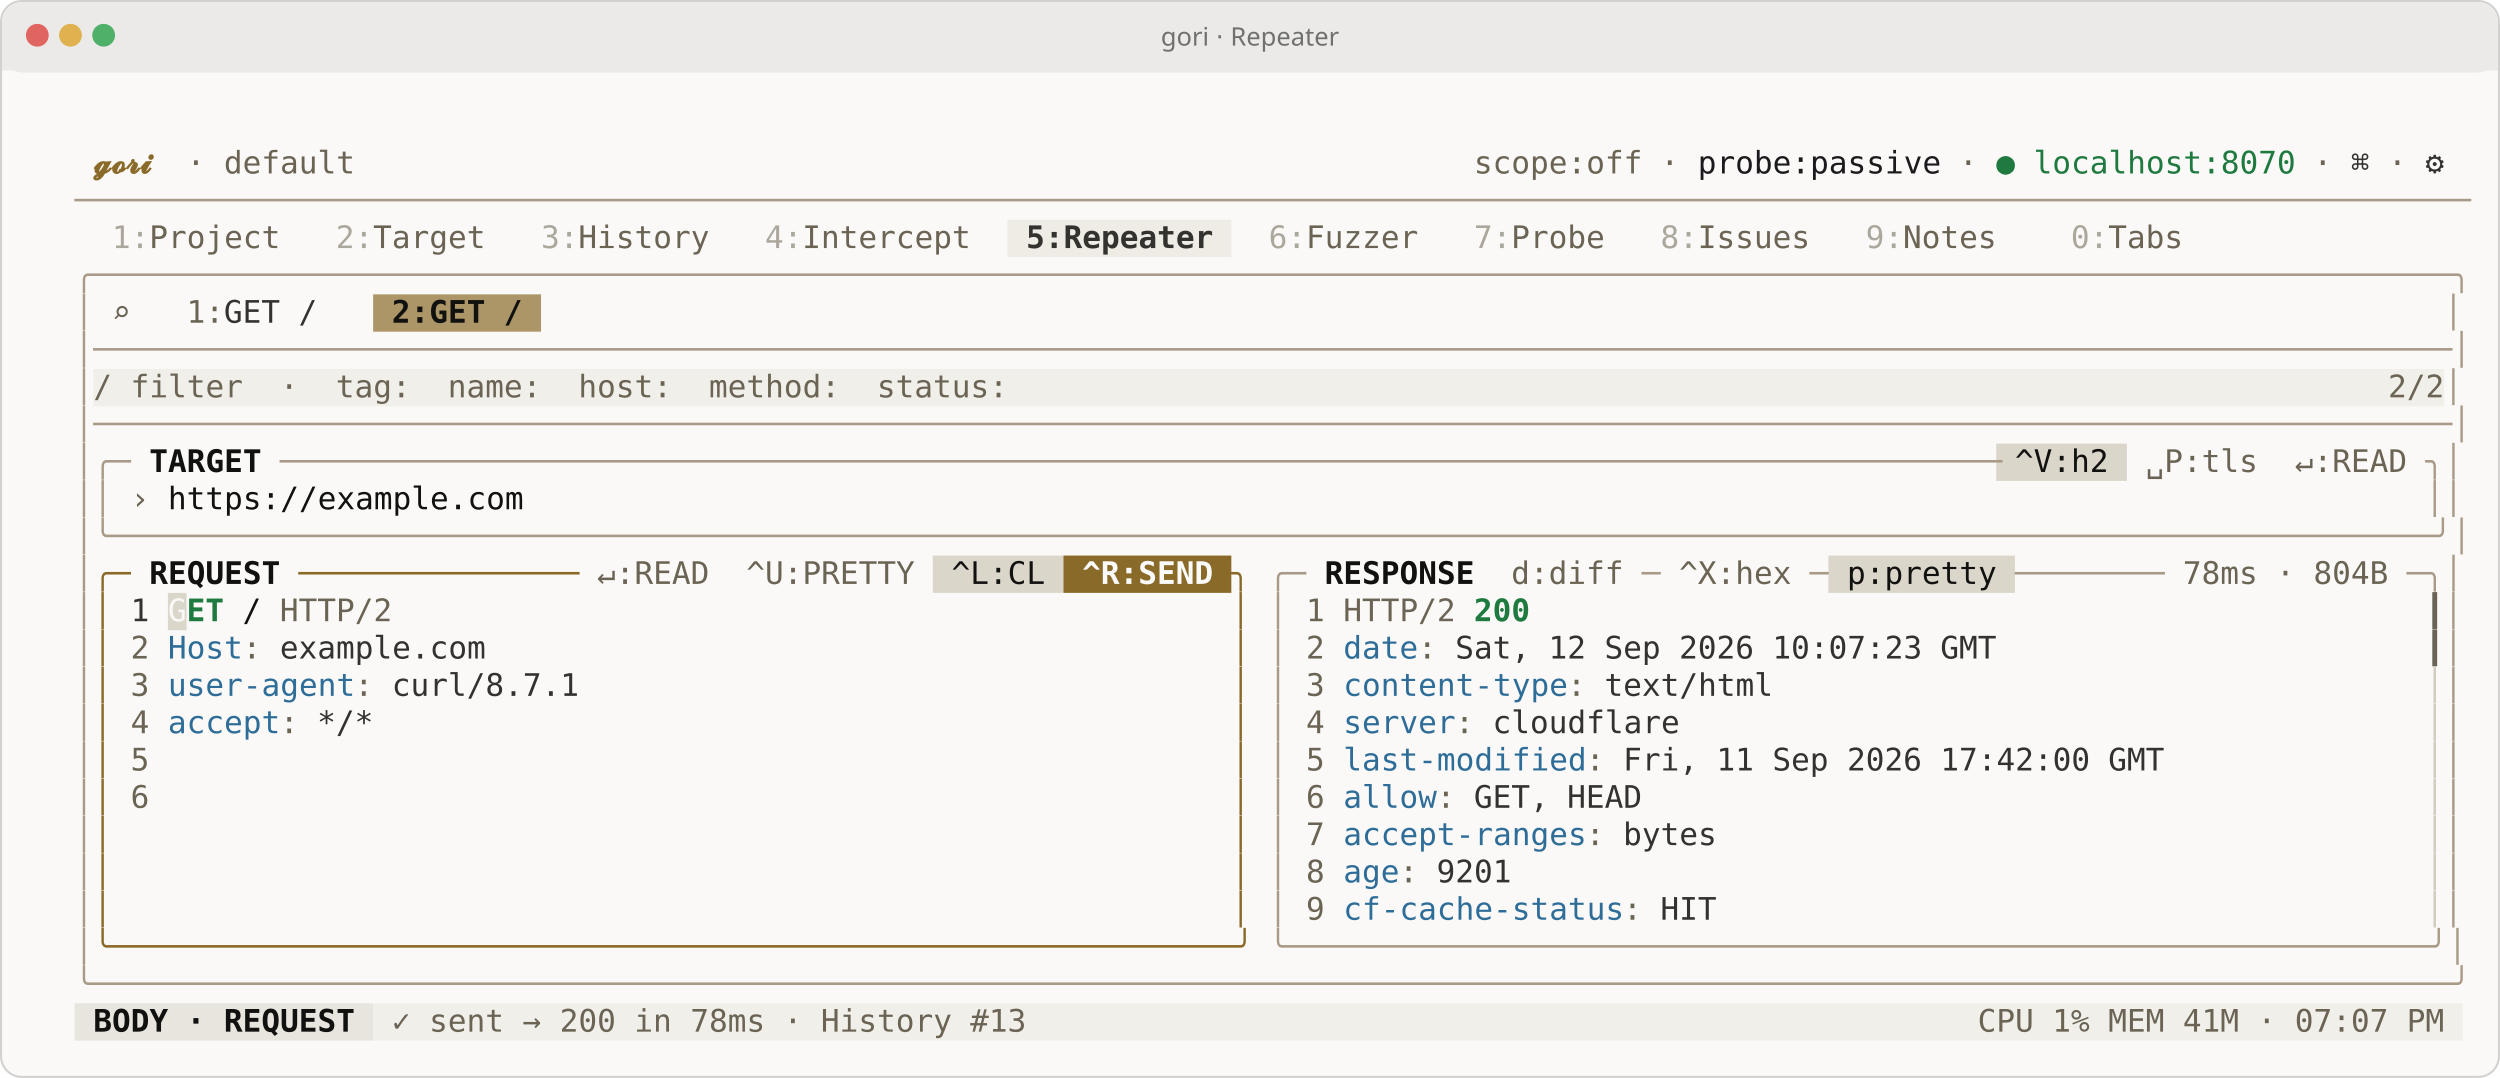
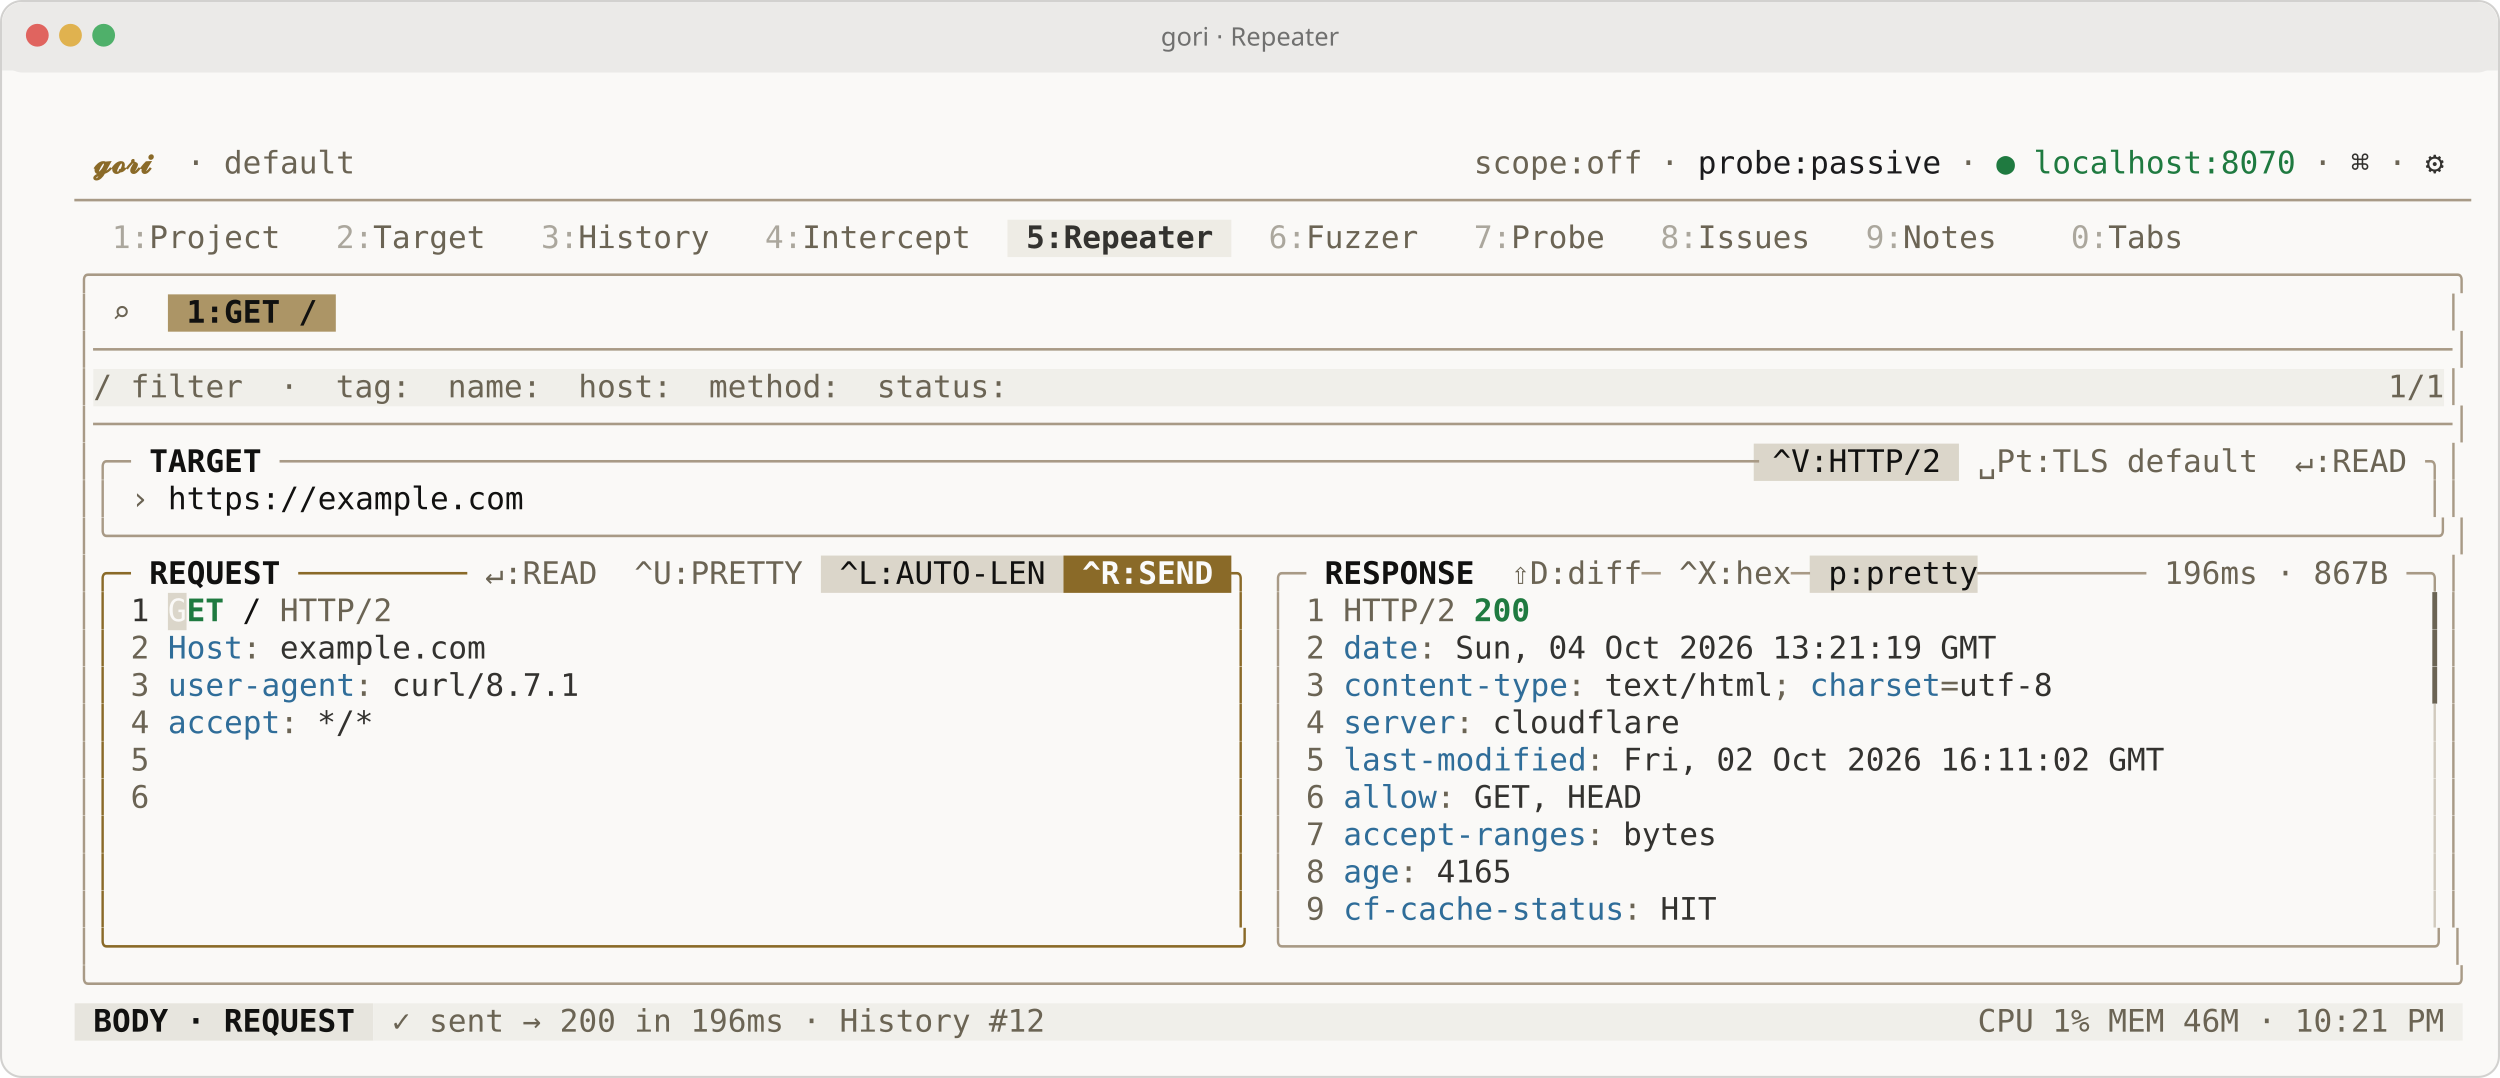
<svg xmlns="http://www.w3.org/2000/svg" width="1206" height="520" viewBox="0 0 1206.0 520.0" font-family="ui-monospace,'SF Mono','JetBrains Mono',Menlo,Consolas,monospace" font-size="15.0px" role="img" aria-label="gori · Repeater">
  <rect x="0.5" y="0.5" width="1205.0" height="519.0" rx="10" ry="10" fill="#faf9f7" stroke="#d2d1cf" stroke-width="1" />
  <rect x="1" y="1" width="1204.0" height="34.0" rx="10" ry="10" fill="#ebeae8" />
  <rect x="1" y="24.0" width="1204.0" height="10" fill="#ebeae8" />
  <circle cx="18.0" cy="17.0" r="5.5" fill="#e0645f" />
  <circle cx="34.0" cy="17.0" r="5.5" fill="#e0b24f" />
  <circle cx="50.0" cy="17.0" r="5.5" fill="#4fb06a" />
  <text x="603.0" y="22.0" text-anchor="middle" fill="#70706f" font-family="'Apple Symbols','Segoe UI Symbol','Cambria Math','STIX Two Math','Noto Sans Math','DejaVu Sans',ui-monospace,'SF Mono','JetBrains Mono',Menlo,Consolas,monospace" font-size="12.3px">gori · Repeater</text>
  <rect x="486.00" y="106.00" width="108.00" height="18.00" fill="#eeece5" />
-   <rect x="180.00" y="142.00" width="81.00" height="18.00" fill="#ac9566" />
+   <rect x="81.00" y="142.00" width="81.00" height="18.00" fill="#ac9566" />
  <rect x="45.00" y="178.00" width="1134.00" height="18.00" fill="#f0efea" />
-   <rect x="963.00" y="214.00" width="63.00" height="18.00" fill="#dbd6ca" />
-   <rect x="450.00" y="268.00" width="63.00" height="18.00" fill="#dbd6ca" />
+   <rect x="846.00" y="214.00" width="99.00" height="18.00" fill="#dbd6ca" />
+   <rect x="396.00" y="268.00" width="117.00" height="18.00" fill="#dbd6ca" />
  <rect x="513.00" y="268.00" width="81.00" height="18.00" fill="#8a6a28" />
-   <rect x="882.00" y="268.00" width="90.00" height="18.00" fill="#dbd6ca" />
+   <rect x="873.00" y="268.00" width="81.00" height="18.00" fill="#dbd6ca" />
  <rect x="81.00" y="286.00" width="9.00" height="18.00" fill="#dbd6ca" />
  <rect x="36.00" y="484.00" width="144.00" height="18.00" fill="#e7e5de" />
  <rect x="180.00" y="484.00" width="1008.00" height="18.00" fill="#f0efea" />
  <text x="45.00" y="83.68" textLength="36.00" lengthAdjust="spacingAndGlyphs" fill="#8a6a28" font-weight="700" xml:space="preserve">𝓰𝓸𝓻𝓲</text>
  <text x="90.00" y="83.68" textLength="9.00" lengthAdjust="spacingAndGlyphs" fill="#6b6454" xml:space="preserve">·</text>
  <text x="108.00" y="83.68" textLength="63.00" lengthAdjust="spacingAndGlyphs" fill="#6b6454" xml:space="preserve">default</text>
  <text x="711.00" y="83.68" textLength="81.00" lengthAdjust="spacingAndGlyphs" fill="#6b6454" xml:space="preserve">scope:off</text>
  <text x="801.00" y="83.68" textLength="9.00" lengthAdjust="spacingAndGlyphs" fill="#6b6454" xml:space="preserve">·</text>
  <text x="819.00" y="83.68" textLength="117.00" lengthAdjust="spacingAndGlyphs" fill="#1b1b1d" xml:space="preserve">probe:passive</text>
  <text x="945.00" y="83.68" textLength="9.00" lengthAdjust="spacingAndGlyphs" fill="#6b6454" xml:space="preserve">·</text>
  <text x="963.00" y="83.68" textLength="9.00" lengthAdjust="spacingAndGlyphs" fill="#1f7a40" xml:space="preserve">●</text>
  <text x="981.00" y="83.68" textLength="126.00" lengthAdjust="spacingAndGlyphs" fill="#1f7a40" xml:space="preserve">localhost:8070</text>
  <text x="1116.00" y="83.68" textLength="9.00" lengthAdjust="spacingAndGlyphs" fill="#6b6454" xml:space="preserve">·</text>
  <text x="1134.00" y="83.68" textLength="9.00" lengthAdjust="spacingAndGlyphs" fill="#33322f" xml:space="preserve">⌘</text>
  <text x="1152.00" y="83.68" textLength="9.00" lengthAdjust="spacingAndGlyphs" fill="#6b6454" xml:space="preserve">·</text>
  <text x="1170.00" y="83.68" textLength="9.00" lengthAdjust="spacingAndGlyphs" fill="#33322f" xml:space="preserve">⚙</text>
  <text x="36.00" y="101.68" textLength="1152.00" lengthAdjust="spacingAndGlyphs" fill="#a89a86" xml:space="preserve">────────────────────────────────────────────────────────────────────────────────────────────────────────────────────────────────</text>
  <text x="54.00" y="119.68" textLength="18.00" lengthAdjust="spacingAndGlyphs" fill="#aba79d" xml:space="preserve">1:</text>
  <text x="72.00" y="119.68" textLength="63.00" lengthAdjust="spacingAndGlyphs" fill="#6b6454" xml:space="preserve">Project</text>
  <text x="162.00" y="119.68" textLength="18.00" lengthAdjust="spacingAndGlyphs" fill="#aba79d" xml:space="preserve">2:</text>
  <text x="180.00" y="119.68" textLength="54.00" lengthAdjust="spacingAndGlyphs" fill="#6b6454" xml:space="preserve">Target</text>
  <text x="261.00" y="119.68" textLength="18.00" lengthAdjust="spacingAndGlyphs" fill="#aba79d" xml:space="preserve">3:</text>
  <text x="279.00" y="119.68" textLength="63.00" lengthAdjust="spacingAndGlyphs" fill="#6b6454" xml:space="preserve">History</text>
  <text x="369.00" y="119.68" textLength="18.00" lengthAdjust="spacingAndGlyphs" fill="#aba79d" xml:space="preserve">4:</text>
  <text x="387.00" y="119.68" textLength="81.00" lengthAdjust="spacingAndGlyphs" fill="#6b6454" xml:space="preserve">Intercept</text>
  <text x="495.00" y="119.68" textLength="90.00" lengthAdjust="spacingAndGlyphs" fill="#33322f" font-weight="700" xml:space="preserve">5:Repeater</text>
  <text x="612.00" y="119.68" textLength="18.00" lengthAdjust="spacingAndGlyphs" fill="#aba79d" xml:space="preserve">6:</text>
  <text x="630.00" y="119.68" textLength="54.00" lengthAdjust="spacingAndGlyphs" fill="#6b6454" xml:space="preserve">Fuzzer</text>
  <text x="711.00" y="119.68" textLength="18.00" lengthAdjust="spacingAndGlyphs" fill="#aba79d" xml:space="preserve">7:</text>
  <text x="729.00" y="119.68" textLength="45.00" lengthAdjust="spacingAndGlyphs" fill="#6b6454" xml:space="preserve">Probe</text>
  <text x="801.00" y="119.68" textLength="18.00" lengthAdjust="spacingAndGlyphs" fill="#aba79d" xml:space="preserve">8:</text>
  <text x="819.00" y="119.68" textLength="54.00" lengthAdjust="spacingAndGlyphs" fill="#6b6454" xml:space="preserve">Issues</text>
  <text x="900.00" y="119.68" textLength="18.00" lengthAdjust="spacingAndGlyphs" fill="#aba79d" xml:space="preserve">9:</text>
  <text x="918.00" y="119.68" textLength="45.00" lengthAdjust="spacingAndGlyphs" fill="#6b6454" xml:space="preserve">Notes</text>
  <text x="999.00" y="119.68" textLength="18.00" lengthAdjust="spacingAndGlyphs" fill="#aba79d" xml:space="preserve">0:</text>
  <text x="1017.00" y="119.68" textLength="36.00" lengthAdjust="spacingAndGlyphs" fill="#6b6454" xml:space="preserve">Tabs</text>
  <text x="36.00" y="137.68" textLength="1152.00" lengthAdjust="spacingAndGlyphs" fill="#a89a86" xml:space="preserve">╭──────────────────────────────────────────────────────────────────────────────────────────────────────────────────────────────╮</text>
  <text x="36.00" y="155.68" textLength="9.00" lengthAdjust="spacingAndGlyphs" fill="#a89a86" xml:space="preserve">│</text>
  <text x="54.00" y="155.68" textLength="9.00" lengthAdjust="spacingAndGlyphs" fill="#6b6454" xml:space="preserve">⌕</text>
-   <text x="90.00" y="155.68" textLength="18.00" lengthAdjust="spacingAndGlyphs" fill="#6b6454" xml:space="preserve">1:</text>
-   <text x="108.00" y="155.68" textLength="27.00" lengthAdjust="spacingAndGlyphs" fill="#33322f" xml:space="preserve">GET</text>
-   <text x="144.00" y="155.68" textLength="9.00" lengthAdjust="spacingAndGlyphs" fill="#33322f" xml:space="preserve">/</text>
-   <text x="189.00" y="155.68" textLength="45.00" lengthAdjust="spacingAndGlyphs" fill="#111110" font-weight="700" xml:space="preserve">2:GET</text>
-   <text x="243.00" y="155.68" textLength="9.00" lengthAdjust="spacingAndGlyphs" fill="#111110" font-weight="700" xml:space="preserve">/</text>
+   <text x="90.00" y="155.68" textLength="45.00" lengthAdjust="spacingAndGlyphs" fill="#111110" font-weight="700" xml:space="preserve">1:GET</text>
+   <text x="144.00" y="155.68" textLength="9.00" lengthAdjust="spacingAndGlyphs" fill="#111110" font-weight="700" xml:space="preserve">/</text>
  <text x="1179.00" y="155.68" textLength="9.00" lengthAdjust="spacingAndGlyphs" fill="#a89a86" xml:space="preserve">│</text>
  <text x="36.00" y="173.68" textLength="1152.00" lengthAdjust="spacingAndGlyphs" fill="#a89a86" xml:space="preserve">│──────────────────────────────────────────────────────────────────────────────────────────────────────────────────────────────│</text>
  <text x="36.00" y="191.68" textLength="9.00" lengthAdjust="spacingAndGlyphs" fill="#a89a86" xml:space="preserve">│</text>
  <text x="45.00" y="191.68" textLength="9.00" lengthAdjust="spacingAndGlyphs" fill="#6b6454" xml:space="preserve">/</text>
  <text x="63.00" y="191.68" textLength="54.00" lengthAdjust="spacingAndGlyphs" fill="#6b6454" xml:space="preserve">filter</text>
  <text x="135.00" y="191.68" textLength="9.00" lengthAdjust="spacingAndGlyphs" fill="#6b6454" xml:space="preserve">·</text>
  <text x="162.00" y="191.68" textLength="36.00" lengthAdjust="spacingAndGlyphs" fill="#6b6454" xml:space="preserve">tag:</text>
  <text x="216.00" y="191.68" textLength="45.00" lengthAdjust="spacingAndGlyphs" fill="#6b6454" xml:space="preserve">name:</text>
  <text x="279.00" y="191.68" textLength="45.00" lengthAdjust="spacingAndGlyphs" fill="#6b6454" xml:space="preserve">host:</text>
  <text x="342.00" y="191.68" textLength="63.00" lengthAdjust="spacingAndGlyphs" fill="#6b6454" xml:space="preserve">method:</text>
  <text x="423.00" y="191.68" textLength="63.00" lengthAdjust="spacingAndGlyphs" fill="#6b6454" xml:space="preserve">status:</text>
-   <text x="1152.00" y="191.68" textLength="27.00" lengthAdjust="spacingAndGlyphs" fill="#6b6454" xml:space="preserve">2/2</text>
+   <text x="1152.00" y="191.68" textLength="27.00" lengthAdjust="spacingAndGlyphs" fill="#6b6454" xml:space="preserve">1/1</text>
  <text x="1179.00" y="191.68" textLength="9.00" lengthAdjust="spacingAndGlyphs" fill="#a89a86" xml:space="preserve">│</text>
  <text x="36.00" y="209.68" textLength="1152.00" lengthAdjust="spacingAndGlyphs" fill="#a89a86" xml:space="preserve">│──────────────────────────────────────────────────────────────────────────────────────────────────────────────────────────────│</text>
  <text x="36.00" y="227.68" textLength="27.00" lengthAdjust="spacingAndGlyphs" fill="#a89a86" xml:space="preserve">│╭─</text>
  <text x="72.00" y="227.68" textLength="54.00" lengthAdjust="spacingAndGlyphs" fill="#111110" font-weight="700" xml:space="preserve">TARGET</text>
-   <text x="135.00" y="227.68" textLength="828.00" lengthAdjust="spacingAndGlyphs" fill="#a89a86" xml:space="preserve">────────────────────────────────────────────────────────────────────────────────────────────</text>
-   <text x="972.00" y="227.68" textLength="45.00" lengthAdjust="spacingAndGlyphs" fill="#111110" xml:space="preserve">^V:h2</text>
-   <text x="1035.00" y="227.68" textLength="54.00" lengthAdjust="spacingAndGlyphs" fill="#6b6454" xml:space="preserve">␣P:tls</text>
+   <text x="135.00" y="227.68" textLength="711.00" lengthAdjust="spacingAndGlyphs" fill="#a89a86" xml:space="preserve">───────────────────────────────────────────────────────────────────────────────</text>
+   <text x="855.00" y="227.68" textLength="81.00" lengthAdjust="spacingAndGlyphs" fill="#111110" xml:space="preserve">^V:HTTP/2</text>
+   <text x="954.00" y="227.68" textLength="63.00" lengthAdjust="spacingAndGlyphs" fill="#6b6454" xml:space="preserve">␣Pt:TLS</text>
+   <text x="1026.00" y="227.68" textLength="63.00" lengthAdjust="spacingAndGlyphs" fill="#6b6454" xml:space="preserve">default</text>
  <text x="1107.00" y="227.68" textLength="54.00" lengthAdjust="spacingAndGlyphs" fill="#6b6454" xml:space="preserve">↵:READ</text>
  <text x="1170.00" y="227.68" textLength="18.00" lengthAdjust="spacingAndGlyphs" fill="#a89a86" xml:space="preserve">╮│</text>
  <text x="36.00" y="245.68" textLength="18.00" lengthAdjust="spacingAndGlyphs" fill="#a89a86" xml:space="preserve">││</text>
  <text x="63.00" y="245.68" textLength="9.00" lengthAdjust="spacingAndGlyphs" fill="#6b6454" xml:space="preserve">›</text>
  <text x="81.00" y="245.68" textLength="171.00" lengthAdjust="spacingAndGlyphs" fill="#111110" xml:space="preserve">https://example.com</text>
  <text x="1170.00" y="245.68" textLength="18.00" lengthAdjust="spacingAndGlyphs" fill="#a89a86" xml:space="preserve">││</text>
  <text x="36.00" y="263.68" textLength="1152.00" lengthAdjust="spacingAndGlyphs" fill="#a89a86" xml:space="preserve">│╰────────────────────────────────────────────────────────────────────────────────────────────────────────────────────────────╯│</text>
  <text x="36.00" y="281.68" textLength="9.00" lengthAdjust="spacingAndGlyphs" fill="#a89a86" xml:space="preserve">│</text>
  <text x="45.00" y="281.68" textLength="18.00" lengthAdjust="spacingAndGlyphs" fill="#8a6a28" xml:space="preserve">╭─</text>
  <text x="72.00" y="281.68" textLength="63.00" lengthAdjust="spacingAndGlyphs" fill="#111110" font-weight="700" xml:space="preserve">REQUEST</text>
-   <text x="144.00" y="281.68" textLength="135.00" lengthAdjust="spacingAndGlyphs" fill="#8a6a28" xml:space="preserve">───────────────</text>
-   <text x="288.00" y="281.68" textLength="54.00" lengthAdjust="spacingAndGlyphs" fill="#6b6454" xml:space="preserve">↵:READ</text>
-   <text x="360.00" y="281.68" textLength="81.00" lengthAdjust="spacingAndGlyphs" fill="#6b6454" xml:space="preserve">^U:PRETTY</text>
-   <text x="459.00" y="281.68" textLength="45.00" lengthAdjust="spacingAndGlyphs" fill="#111110" xml:space="preserve">^L:CL</text>
+   <text x="144.00" y="281.68" textLength="81.00" lengthAdjust="spacingAndGlyphs" fill="#8a6a28" xml:space="preserve">─────────</text>
+   <text x="234.00" y="281.68" textLength="54.00" lengthAdjust="spacingAndGlyphs" fill="#6b6454" xml:space="preserve">↵:READ</text>
+   <text x="306.00" y="281.68" textLength="81.00" lengthAdjust="spacingAndGlyphs" fill="#6b6454" xml:space="preserve">^U:PRETTY</text>
+   <text x="405.00" y="281.68" textLength="99.00" lengthAdjust="spacingAndGlyphs" fill="#111110" xml:space="preserve">^L:AUTO-LEN</text>
  <text x="522.00" y="281.68" textLength="63.00" lengthAdjust="spacingAndGlyphs" fill="#fafafa" font-weight="700" xml:space="preserve">^R:SEND</text>
  <text x="594.00" y="281.68" textLength="9.00" lengthAdjust="spacingAndGlyphs" fill="#8a6a28" xml:space="preserve">╮</text>
  <text x="612.00" y="281.68" textLength="18.00" lengthAdjust="spacingAndGlyphs" fill="#a89a86" xml:space="preserve">╭─</text>
  <text x="639.00" y="281.68" textLength="72.00" lengthAdjust="spacingAndGlyphs" fill="#111110" font-weight="700" xml:space="preserve">RESPONSE</text>
-   <text x="729.00" y="281.68" textLength="54.00" lengthAdjust="spacingAndGlyphs" fill="#6b6454" xml:space="preserve">d:diff</text>
+   <text x="729.00" y="281.68" textLength="63.00" lengthAdjust="spacingAndGlyphs" fill="#6b6454" xml:space="preserve">⇧D:diff</text>
  <text x="792.00" y="281.68" textLength="9.00" lengthAdjust="spacingAndGlyphs" fill="#a89a86" xml:space="preserve">─</text>
  <text x="810.00" y="281.68" textLength="54.00" lengthAdjust="spacingAndGlyphs" fill="#6b6454" xml:space="preserve">^X:hex</text>
-   <text x="873.00" y="281.68" textLength="9.00" lengthAdjust="spacingAndGlyphs" fill="#a89a86" xml:space="preserve">─</text>
-   <text x="891.00" y="281.68" textLength="72.00" lengthAdjust="spacingAndGlyphs" fill="#111110" xml:space="preserve">p:pretty</text>
-   <text x="972.00" y="281.68" textLength="72.00" lengthAdjust="spacingAndGlyphs" fill="#a89a86" xml:space="preserve">────────</text>
-   <text x="1053.00" y="281.68" textLength="36.00" lengthAdjust="spacingAndGlyphs" fill="#6b6454" xml:space="preserve">78ms</text>
+   <text x="864.00" y="281.68" textLength="9.00" lengthAdjust="spacingAndGlyphs" fill="#a89a86" xml:space="preserve">─</text>
+   <text x="882.00" y="281.68" textLength="72.00" lengthAdjust="spacingAndGlyphs" fill="#111110" xml:space="preserve">p:pretty</text>
+   <text x="954.00" y="281.68" textLength="81.00" lengthAdjust="spacingAndGlyphs" fill="#a89a86" xml:space="preserve">─────────</text>
+   <text x="1044.00" y="281.68" textLength="45.00" lengthAdjust="spacingAndGlyphs" fill="#6b6454" xml:space="preserve">196ms</text>
  <text x="1098.00" y="281.68" textLength="9.00" lengthAdjust="spacingAndGlyphs" fill="#6b6454" xml:space="preserve">·</text>
-   <text x="1116.00" y="281.68" textLength="36.00" lengthAdjust="spacingAndGlyphs" fill="#6b6454" xml:space="preserve">804B</text>
+   <text x="1116.00" y="281.68" textLength="36.00" lengthAdjust="spacingAndGlyphs" fill="#6b6454" xml:space="preserve">867B</text>
  <text x="1161.00" y="281.68" textLength="27.00" lengthAdjust="spacingAndGlyphs" fill="#a89a86" xml:space="preserve">─╮│</text>
  <text x="36.00" y="299.68" textLength="9.00" lengthAdjust="spacingAndGlyphs" fill="#a89a86" xml:space="preserve">│</text>
  <text x="45.00" y="299.68" textLength="9.00" lengthAdjust="spacingAndGlyphs" fill="#8a6a28" xml:space="preserve">│</text>
  <text x="63.00" y="299.68" textLength="9.00" lengthAdjust="spacingAndGlyphs" fill="#33322f" xml:space="preserve">1</text>
  <text x="81.00" y="299.68" textLength="9.00" lengthAdjust="spacingAndGlyphs" fill="#faf9f7" xml:space="preserve">G</text>
  <text x="90.00" y="299.68" textLength="18.00" lengthAdjust="spacingAndGlyphs" fill="#1f7a40" font-weight="700" xml:space="preserve">ET</text>
  <text x="117.00" y="299.68" textLength="9.00" lengthAdjust="spacingAndGlyphs" fill="#111110" xml:space="preserve">/</text>
  <text x="135.00" y="299.68" textLength="54.00" lengthAdjust="spacingAndGlyphs" fill="#6b6454" xml:space="preserve">HTTP/2</text>
  <text x="594.00" y="299.68" textLength="9.00" lengthAdjust="spacingAndGlyphs" fill="#8a6a28" xml:space="preserve">│</text>
  <text x="612.00" y="299.68" textLength="9.00" lengthAdjust="spacingAndGlyphs" fill="#a89a86" xml:space="preserve">│</text>
  <text x="630.00" y="299.68" textLength="9.00" lengthAdjust="spacingAndGlyphs" fill="#6b6454" xml:space="preserve">1</text>
  <text x="648.00" y="299.68" textLength="54.00" lengthAdjust="spacingAndGlyphs" fill="#6b6454" xml:space="preserve">HTTP/2</text>
  <text x="711.00" y="299.68" textLength="27.00" lengthAdjust="spacingAndGlyphs" fill="#1f7a40" font-weight="700" xml:space="preserve">200</text>
  <text x="1170.00" y="299.68" textLength="9.00" lengthAdjust="spacingAndGlyphs" fill="#6b6454" xml:space="preserve">┃</text>
  <text x="1179.00" y="299.68" textLength="9.00" lengthAdjust="spacingAndGlyphs" fill="#a89a86" xml:space="preserve">│</text>
  <text x="36.00" y="317.68" textLength="9.00" lengthAdjust="spacingAndGlyphs" fill="#a89a86" xml:space="preserve">│</text>
  <text x="45.00" y="317.68" textLength="9.00" lengthAdjust="spacingAndGlyphs" fill="#8a6a28" xml:space="preserve">│</text>
  <text x="63.00" y="317.68" textLength="9.00" lengthAdjust="spacingAndGlyphs" fill="#6b6454" xml:space="preserve">2</text>
  <text x="81.00" y="317.68" textLength="36.00" lengthAdjust="spacingAndGlyphs" fill="#2f6d99" xml:space="preserve">Host</text>
  <text x="117.00" y="317.68" textLength="9.00" lengthAdjust="spacingAndGlyphs" fill="#6b6454" xml:space="preserve">:</text>
  <text x="135.00" y="317.68" textLength="99.00" lengthAdjust="spacingAndGlyphs" fill="#33322f" xml:space="preserve">example.com</text>
  <text x="594.00" y="317.68" textLength="9.00" lengthAdjust="spacingAndGlyphs" fill="#8a6a28" xml:space="preserve">│</text>
  <text x="612.00" y="317.68" textLength="9.00" lengthAdjust="spacingAndGlyphs" fill="#a89a86" xml:space="preserve">│</text>
  <text x="630.00" y="317.68" textLength="9.00" lengthAdjust="spacingAndGlyphs" fill="#6b6454" xml:space="preserve">2</text>
  <text x="648.00" y="317.68" textLength="36.00" lengthAdjust="spacingAndGlyphs" fill="#2f6d99" xml:space="preserve">date</text>
  <text x="684.00" y="317.68" textLength="9.00" lengthAdjust="spacingAndGlyphs" fill="#6b6454" xml:space="preserve">:</text>
-   <text x="702.00" y="317.68" textLength="36.00" lengthAdjust="spacingAndGlyphs" fill="#33322f" xml:space="preserve">Sat,</text>
-   <text x="747.00" y="317.68" textLength="18.00" lengthAdjust="spacingAndGlyphs" fill="#33322f" xml:space="preserve">12</text>
-   <text x="774.00" y="317.68" textLength="27.00" lengthAdjust="spacingAndGlyphs" fill="#33322f" xml:space="preserve">Sep</text>
+   <text x="702.00" y="317.68" textLength="36.00" lengthAdjust="spacingAndGlyphs" fill="#33322f" xml:space="preserve">Sun,</text>
+   <text x="747.00" y="317.68" textLength="18.00" lengthAdjust="spacingAndGlyphs" fill="#33322f" xml:space="preserve">04</text>
+   <text x="774.00" y="317.68" textLength="27.00" lengthAdjust="spacingAndGlyphs" fill="#33322f" xml:space="preserve">Oct</text>
  <text x="810.00" y="317.68" textLength="36.00" lengthAdjust="spacingAndGlyphs" fill="#33322f" xml:space="preserve">2026</text>
-   <text x="855.00" y="317.68" textLength="72.00" lengthAdjust="spacingAndGlyphs" fill="#33322f" xml:space="preserve">10:07:23</text>
+   <text x="855.00" y="317.68" textLength="72.00" lengthAdjust="spacingAndGlyphs" fill="#33322f" xml:space="preserve">13:21:19</text>
  <text x="936.00" y="317.68" textLength="27.00" lengthAdjust="spacingAndGlyphs" fill="#33322f" xml:space="preserve">GMT</text>
  <text x="1170.00" y="317.68" textLength="9.00" lengthAdjust="spacingAndGlyphs" fill="#6b6454" xml:space="preserve">┃</text>
  <text x="1179.00" y="317.68" textLength="9.00" lengthAdjust="spacingAndGlyphs" fill="#a89a86" xml:space="preserve">│</text>
  <text x="36.00" y="335.68" textLength="9.00" lengthAdjust="spacingAndGlyphs" fill="#a89a86" xml:space="preserve">│</text>
  <text x="45.00" y="335.68" textLength="9.00" lengthAdjust="spacingAndGlyphs" fill="#8a6a28" xml:space="preserve">│</text>
  <text x="63.00" y="335.68" textLength="9.00" lengthAdjust="spacingAndGlyphs" fill="#6b6454" xml:space="preserve">3</text>
  <text x="81.00" y="335.68" textLength="90.00" lengthAdjust="spacingAndGlyphs" fill="#2f6d99" xml:space="preserve">user-agent</text>
  <text x="171.00" y="335.68" textLength="9.00" lengthAdjust="spacingAndGlyphs" fill="#6b6454" xml:space="preserve">:</text>
  <text x="189.00" y="335.68" textLength="90.00" lengthAdjust="spacingAndGlyphs" fill="#33322f" xml:space="preserve">curl/8.7.1</text>
  <text x="594.00" y="335.68" textLength="9.00" lengthAdjust="spacingAndGlyphs" fill="#8a6a28" xml:space="preserve">│</text>
  <text x="612.00" y="335.68" textLength="9.00" lengthAdjust="spacingAndGlyphs" fill="#a89a86" xml:space="preserve">│</text>
  <text x="630.00" y="335.68" textLength="9.00" lengthAdjust="spacingAndGlyphs" fill="#6b6454" xml:space="preserve">3</text>
  <text x="648.00" y="335.68" textLength="108.00" lengthAdjust="spacingAndGlyphs" fill="#2f6d99" xml:space="preserve">content-type</text>
  <text x="756.00" y="335.68" textLength="9.00" lengthAdjust="spacingAndGlyphs" fill="#6b6454" xml:space="preserve">:</text>
  <text x="774.00" y="335.68" textLength="81.00" lengthAdjust="spacingAndGlyphs" fill="#33322f" xml:space="preserve">text/html</text>
-   <text x="1170.00" y="335.68" textLength="9.00" lengthAdjust="spacingAndGlyphs" fill="#d1cabe" xml:space="preserve">│</text>
+   <text x="855.00" y="335.68" textLength="9.00" lengthAdjust="spacingAndGlyphs" fill="#6b6454" xml:space="preserve">;</text>
+   <text x="873.00" y="335.68" textLength="63.00" lengthAdjust="spacingAndGlyphs" fill="#2f6d99" xml:space="preserve">charset</text>
+   <text x="936.00" y="335.68" textLength="9.00" lengthAdjust="spacingAndGlyphs" fill="#6b6454" xml:space="preserve">=</text>
+   <text x="945.00" y="335.68" textLength="45.00" lengthAdjust="spacingAndGlyphs" fill="#33322f" xml:space="preserve">utf-8</text>
+   <text x="1170.00" y="335.68" textLength="9.00" lengthAdjust="spacingAndGlyphs" fill="#6b6454" xml:space="preserve">┃</text>
  <text x="1179.00" y="335.68" textLength="9.00" lengthAdjust="spacingAndGlyphs" fill="#a89a86" xml:space="preserve">│</text>
  <text x="36.00" y="353.68" textLength="9.00" lengthAdjust="spacingAndGlyphs" fill="#a89a86" xml:space="preserve">│</text>
  <text x="45.00" y="353.68" textLength="9.00" lengthAdjust="spacingAndGlyphs" fill="#8a6a28" xml:space="preserve">│</text>
  <text x="63.00" y="353.68" textLength="9.00" lengthAdjust="spacingAndGlyphs" fill="#6b6454" xml:space="preserve">4</text>
  <text x="81.00" y="353.68" textLength="54.00" lengthAdjust="spacingAndGlyphs" fill="#2f6d99" xml:space="preserve">accept</text>
  <text x="135.00" y="353.68" textLength="9.00" lengthAdjust="spacingAndGlyphs" fill="#6b6454" xml:space="preserve">:</text>
  <text x="153.00" y="353.68" textLength="27.00" lengthAdjust="spacingAndGlyphs" fill="#33322f" xml:space="preserve">*/*</text>
  <text x="594.00" y="353.68" textLength="9.00" lengthAdjust="spacingAndGlyphs" fill="#8a6a28" xml:space="preserve">│</text>
  <text x="612.00" y="353.68" textLength="9.00" lengthAdjust="spacingAndGlyphs" fill="#a89a86" xml:space="preserve">│</text>
  <text x="630.00" y="353.68" textLength="9.00" lengthAdjust="spacingAndGlyphs" fill="#6b6454" xml:space="preserve">4</text>
  <text x="648.00" y="353.68" textLength="54.00" lengthAdjust="spacingAndGlyphs" fill="#2f6d99" xml:space="preserve">server</text>
  <text x="702.00" y="353.68" textLength="9.00" lengthAdjust="spacingAndGlyphs" fill="#6b6454" xml:space="preserve">:</text>
  <text x="720.00" y="353.68" textLength="90.00" lengthAdjust="spacingAndGlyphs" fill="#33322f" xml:space="preserve">cloudflare</text>
  <text x="1170.00" y="353.68" textLength="9.00" lengthAdjust="spacingAndGlyphs" fill="#d1cabe" xml:space="preserve">│</text>
  <text x="1179.00" y="353.68" textLength="9.00" lengthAdjust="spacingAndGlyphs" fill="#a89a86" xml:space="preserve">│</text>
  <text x="36.00" y="371.68" textLength="9.00" lengthAdjust="spacingAndGlyphs" fill="#a89a86" xml:space="preserve">│</text>
  <text x="45.00" y="371.68" textLength="9.00" lengthAdjust="spacingAndGlyphs" fill="#8a6a28" xml:space="preserve">│</text>
  <text x="63.00" y="371.68" textLength="9.00" lengthAdjust="spacingAndGlyphs" fill="#6b6454" xml:space="preserve">5</text>
  <text x="594.00" y="371.68" textLength="9.00" lengthAdjust="spacingAndGlyphs" fill="#8a6a28" xml:space="preserve">│</text>
  <text x="612.00" y="371.68" textLength="9.00" lengthAdjust="spacingAndGlyphs" fill="#a89a86" xml:space="preserve">│</text>
  <text x="630.00" y="371.68" textLength="9.00" lengthAdjust="spacingAndGlyphs" fill="#6b6454" xml:space="preserve">5</text>
  <text x="648.00" y="371.68" textLength="117.00" lengthAdjust="spacingAndGlyphs" fill="#2f6d99" xml:space="preserve">last-modified</text>
  <text x="765.00" y="371.68" textLength="9.00" lengthAdjust="spacingAndGlyphs" fill="#6b6454" xml:space="preserve">:</text>
  <text x="783.00" y="371.68" textLength="36.00" lengthAdjust="spacingAndGlyphs" fill="#33322f" xml:space="preserve">Fri,</text>
-   <text x="828.00" y="371.68" textLength="18.00" lengthAdjust="spacingAndGlyphs" fill="#33322f" xml:space="preserve">11</text>
-   <text x="855.00" y="371.68" textLength="27.00" lengthAdjust="spacingAndGlyphs" fill="#33322f" xml:space="preserve">Sep</text>
+   <text x="828.00" y="371.68" textLength="18.00" lengthAdjust="spacingAndGlyphs" fill="#33322f" xml:space="preserve">02</text>
+   <text x="855.00" y="371.68" textLength="27.00" lengthAdjust="spacingAndGlyphs" fill="#33322f" xml:space="preserve">Oct</text>
  <text x="891.00" y="371.68" textLength="36.00" lengthAdjust="spacingAndGlyphs" fill="#33322f" xml:space="preserve">2026</text>
-   <text x="936.00" y="371.68" textLength="72.00" lengthAdjust="spacingAndGlyphs" fill="#33322f" xml:space="preserve">17:42:00</text>
+   <text x="936.00" y="371.68" textLength="72.00" lengthAdjust="spacingAndGlyphs" fill="#33322f" xml:space="preserve">16:11:02</text>
  <text x="1017.00" y="371.68" textLength="27.00" lengthAdjust="spacingAndGlyphs" fill="#33322f" xml:space="preserve">GMT</text>
  <text x="1170.00" y="371.68" textLength="9.00" lengthAdjust="spacingAndGlyphs" fill="#d1cabe" xml:space="preserve">│</text>
  <text x="1179.00" y="371.68" textLength="9.00" lengthAdjust="spacingAndGlyphs" fill="#a89a86" xml:space="preserve">│</text>
  <text x="36.00" y="389.68" textLength="9.00" lengthAdjust="spacingAndGlyphs" fill="#a89a86" xml:space="preserve">│</text>
  <text x="45.00" y="389.68" textLength="9.00" lengthAdjust="spacingAndGlyphs" fill="#8a6a28" xml:space="preserve">│</text>
  <text x="63.00" y="389.68" textLength="9.00" lengthAdjust="spacingAndGlyphs" fill="#6b6454" xml:space="preserve">6</text>
  <text x="594.00" y="389.68" textLength="9.00" lengthAdjust="spacingAndGlyphs" fill="#8a6a28" xml:space="preserve">│</text>
  <text x="612.00" y="389.68" textLength="9.00" lengthAdjust="spacingAndGlyphs" fill="#a89a86" xml:space="preserve">│</text>
  <text x="630.00" y="389.68" textLength="9.00" lengthAdjust="spacingAndGlyphs" fill="#6b6454" xml:space="preserve">6</text>
  <text x="648.00" y="389.68" textLength="45.00" lengthAdjust="spacingAndGlyphs" fill="#2f6d99" xml:space="preserve">allow</text>
  <text x="693.00" y="389.68" textLength="9.00" lengthAdjust="spacingAndGlyphs" fill="#6b6454" xml:space="preserve">:</text>
  <text x="711.00" y="389.68" textLength="36.00" lengthAdjust="spacingAndGlyphs" fill="#33322f" xml:space="preserve">GET,</text>
  <text x="756.00" y="389.68" textLength="36.00" lengthAdjust="spacingAndGlyphs" fill="#33322f" xml:space="preserve">HEAD</text>
  <text x="1170.00" y="389.68" textLength="9.00" lengthAdjust="spacingAndGlyphs" fill="#d1cabe" xml:space="preserve">│</text>
  <text x="1179.00" y="389.68" textLength="9.00" lengthAdjust="spacingAndGlyphs" fill="#a89a86" xml:space="preserve">│</text>
  <text x="36.00" y="407.68" textLength="9.00" lengthAdjust="spacingAndGlyphs" fill="#a89a86" xml:space="preserve">│</text>
  <text x="45.00" y="407.68" textLength="9.00" lengthAdjust="spacingAndGlyphs" fill="#8a6a28" xml:space="preserve">│</text>
  <text x="594.00" y="407.68" textLength="9.00" lengthAdjust="spacingAndGlyphs" fill="#8a6a28" xml:space="preserve">│</text>
  <text x="612.00" y="407.68" textLength="9.00" lengthAdjust="spacingAndGlyphs" fill="#a89a86" xml:space="preserve">│</text>
  <text x="630.00" y="407.68" textLength="9.00" lengthAdjust="spacingAndGlyphs" fill="#6b6454" xml:space="preserve">7</text>
  <text x="648.00" y="407.68" textLength="117.00" lengthAdjust="spacingAndGlyphs" fill="#2f6d99" xml:space="preserve">accept-ranges</text>
  <text x="765.00" y="407.68" textLength="9.00" lengthAdjust="spacingAndGlyphs" fill="#6b6454" xml:space="preserve">:</text>
  <text x="783.00" y="407.68" textLength="45.00" lengthAdjust="spacingAndGlyphs" fill="#33322f" xml:space="preserve">bytes</text>
  <text x="1170.00" y="407.68" textLength="9.00" lengthAdjust="spacingAndGlyphs" fill="#d1cabe" xml:space="preserve">│</text>
  <text x="1179.00" y="407.68" textLength="9.00" lengthAdjust="spacingAndGlyphs" fill="#a89a86" xml:space="preserve">│</text>
  <text x="36.00" y="425.68" textLength="9.00" lengthAdjust="spacingAndGlyphs" fill="#a89a86" xml:space="preserve">│</text>
  <text x="45.00" y="425.68" textLength="9.00" lengthAdjust="spacingAndGlyphs" fill="#8a6a28" xml:space="preserve">│</text>
  <text x="594.00" y="425.68" textLength="9.00" lengthAdjust="spacingAndGlyphs" fill="#8a6a28" xml:space="preserve">│</text>
  <text x="612.00" y="425.68" textLength="9.00" lengthAdjust="spacingAndGlyphs" fill="#a89a86" xml:space="preserve">│</text>
  <text x="630.00" y="425.68" textLength="9.00" lengthAdjust="spacingAndGlyphs" fill="#6b6454" xml:space="preserve">8</text>
  <text x="648.00" y="425.68" textLength="27.00" lengthAdjust="spacingAndGlyphs" fill="#2f6d99" xml:space="preserve">age</text>
  <text x="675.00" y="425.68" textLength="9.00" lengthAdjust="spacingAndGlyphs" fill="#6b6454" xml:space="preserve">:</text>
-   <text x="693.00" y="425.68" textLength="36.00" lengthAdjust="spacingAndGlyphs" fill="#33322f" xml:space="preserve">9201</text>
+   <text x="693.00" y="425.68" textLength="36.00" lengthAdjust="spacingAndGlyphs" fill="#33322f" xml:space="preserve">4165</text>
  <text x="1170.00" y="425.68" textLength="9.00" lengthAdjust="spacingAndGlyphs" fill="#d1cabe" xml:space="preserve">│</text>
  <text x="1179.00" y="425.68" textLength="9.00" lengthAdjust="spacingAndGlyphs" fill="#a89a86" xml:space="preserve">│</text>
  <text x="36.00" y="443.68" textLength="9.00" lengthAdjust="spacingAndGlyphs" fill="#a89a86" xml:space="preserve">│</text>
  <text x="45.00" y="443.68" textLength="9.00" lengthAdjust="spacingAndGlyphs" fill="#8a6a28" xml:space="preserve">│</text>
  <text x="594.00" y="443.68" textLength="9.00" lengthAdjust="spacingAndGlyphs" fill="#8a6a28" xml:space="preserve">│</text>
  <text x="612.00" y="443.68" textLength="9.00" lengthAdjust="spacingAndGlyphs" fill="#a89a86" xml:space="preserve">│</text>
  <text x="630.00" y="443.68" textLength="9.00" lengthAdjust="spacingAndGlyphs" fill="#6b6454" xml:space="preserve">9</text>
  <text x="648.00" y="443.68" textLength="135.00" lengthAdjust="spacingAndGlyphs" fill="#2f6d99" xml:space="preserve">cf-cache-status</text>
  <text x="783.00" y="443.68" textLength="9.00" lengthAdjust="spacingAndGlyphs" fill="#6b6454" xml:space="preserve">:</text>
  <text x="801.00" y="443.68" textLength="27.00" lengthAdjust="spacingAndGlyphs" fill="#33322f" xml:space="preserve">HIT</text>
  <text x="1170.00" y="443.68" textLength="9.00" lengthAdjust="spacingAndGlyphs" fill="#d1cabe" xml:space="preserve">│</text>
  <text x="1179.00" y="443.68" textLength="9.00" lengthAdjust="spacingAndGlyphs" fill="#a89a86" xml:space="preserve">│</text>
  <text x="36.00" y="461.68" textLength="9.00" lengthAdjust="spacingAndGlyphs" fill="#a89a86" xml:space="preserve">│</text>
  <text x="45.00" y="461.68" textLength="558.00" lengthAdjust="spacingAndGlyphs" fill="#8a6a28" xml:space="preserve">╰────────────────────────────────────────────────────────────╯</text>
  <text x="612.00" y="461.68" textLength="576.00" lengthAdjust="spacingAndGlyphs" fill="#a89a86" xml:space="preserve">╰─────────────────────────────────────────────────────────────╯│</text>
  <text x="36.00" y="479.68" textLength="1152.00" lengthAdjust="spacingAndGlyphs" fill="#a89a86" xml:space="preserve">╰──────────────────────────────────────────────────────────────────────────────────────────────────────────────────────────────╯</text>
  <text x="45.00" y="497.68" textLength="36.00" lengthAdjust="spacingAndGlyphs" fill="#111110" font-weight="700" xml:space="preserve">BODY</text>
  <text x="90.00" y="497.68" textLength="9.00" lengthAdjust="spacingAndGlyphs" fill="#111110" font-weight="700" xml:space="preserve">·</text>
  <text x="108.00" y="497.68" textLength="63.00" lengthAdjust="spacingAndGlyphs" fill="#111110" font-weight="700" xml:space="preserve">REQUEST</text>
  <text x="189.00" y="497.68" textLength="9.00" lengthAdjust="spacingAndGlyphs" fill="#6b6454" xml:space="preserve">✓</text>
  <text x="207.00" y="497.68" textLength="36.00" lengthAdjust="spacingAndGlyphs" fill="#6b6454" xml:space="preserve">sent</text>
  <text x="252.00" y="497.68" textLength="9.00" lengthAdjust="spacingAndGlyphs" fill="#6b6454" xml:space="preserve">→</text>
  <text x="270.00" y="497.68" textLength="27.00" lengthAdjust="spacingAndGlyphs" fill="#6b6454" xml:space="preserve">200</text>
  <text x="306.00" y="497.68" textLength="18.00" lengthAdjust="spacingAndGlyphs" fill="#6b6454" xml:space="preserve">in</text>
-   <text x="333.00" y="497.68" textLength="36.00" lengthAdjust="spacingAndGlyphs" fill="#6b6454" xml:space="preserve">78ms</text>
-   <text x="378.00" y="497.68" textLength="9.00" lengthAdjust="spacingAndGlyphs" fill="#6b6454" xml:space="preserve">·</text>
-   <text x="396.00" y="497.68" textLength="63.00" lengthAdjust="spacingAndGlyphs" fill="#6b6454" xml:space="preserve">History</text>
-   <text x="468.00" y="497.68" textLength="27.00" lengthAdjust="spacingAndGlyphs" fill="#6b6454" xml:space="preserve">#13</text>
+   <text x="333.00" y="497.68" textLength="45.00" lengthAdjust="spacingAndGlyphs" fill="#6b6454" xml:space="preserve">196ms</text>
+   <text x="387.00" y="497.68" textLength="9.00" lengthAdjust="spacingAndGlyphs" fill="#6b6454" xml:space="preserve">·</text>
+   <text x="405.00" y="497.68" textLength="63.00" lengthAdjust="spacingAndGlyphs" fill="#6b6454" xml:space="preserve">History</text>
+   <text x="477.00" y="497.68" textLength="27.00" lengthAdjust="spacingAndGlyphs" fill="#6b6454" xml:space="preserve">#12</text>
  <text x="954.00" y="497.68" textLength="27.00" lengthAdjust="spacingAndGlyphs" fill="#6b6454" xml:space="preserve">CPU</text>
  <text x="990.00" y="497.68" textLength="18.00" lengthAdjust="spacingAndGlyphs" fill="#6b6454" xml:space="preserve">1%</text>
  <text x="1017.00" y="497.68" textLength="27.00" lengthAdjust="spacingAndGlyphs" fill="#6b6454" xml:space="preserve">MEM</text>
-   <text x="1053.00" y="497.68" textLength="27.00" lengthAdjust="spacingAndGlyphs" fill="#6b6454" xml:space="preserve">41M</text>
+   <text x="1053.00" y="497.68" textLength="27.00" lengthAdjust="spacingAndGlyphs" fill="#6b6454" xml:space="preserve">46M</text>
  <text x="1089.00" y="497.68" textLength="9.00" lengthAdjust="spacingAndGlyphs" fill="#6b6454" xml:space="preserve">·</text>
-   <text x="1107.00" y="497.68" textLength="45.00" lengthAdjust="spacingAndGlyphs" fill="#6b6454" xml:space="preserve">07:07</text>
+   <text x="1107.00" y="497.68" textLength="45.00" lengthAdjust="spacingAndGlyphs" fill="#6b6454" xml:space="preserve">10:21</text>
  <text x="1161.00" y="497.68" textLength="18.00" lengthAdjust="spacingAndGlyphs" fill="#6b6454" xml:space="preserve">PM</text>
</svg>
